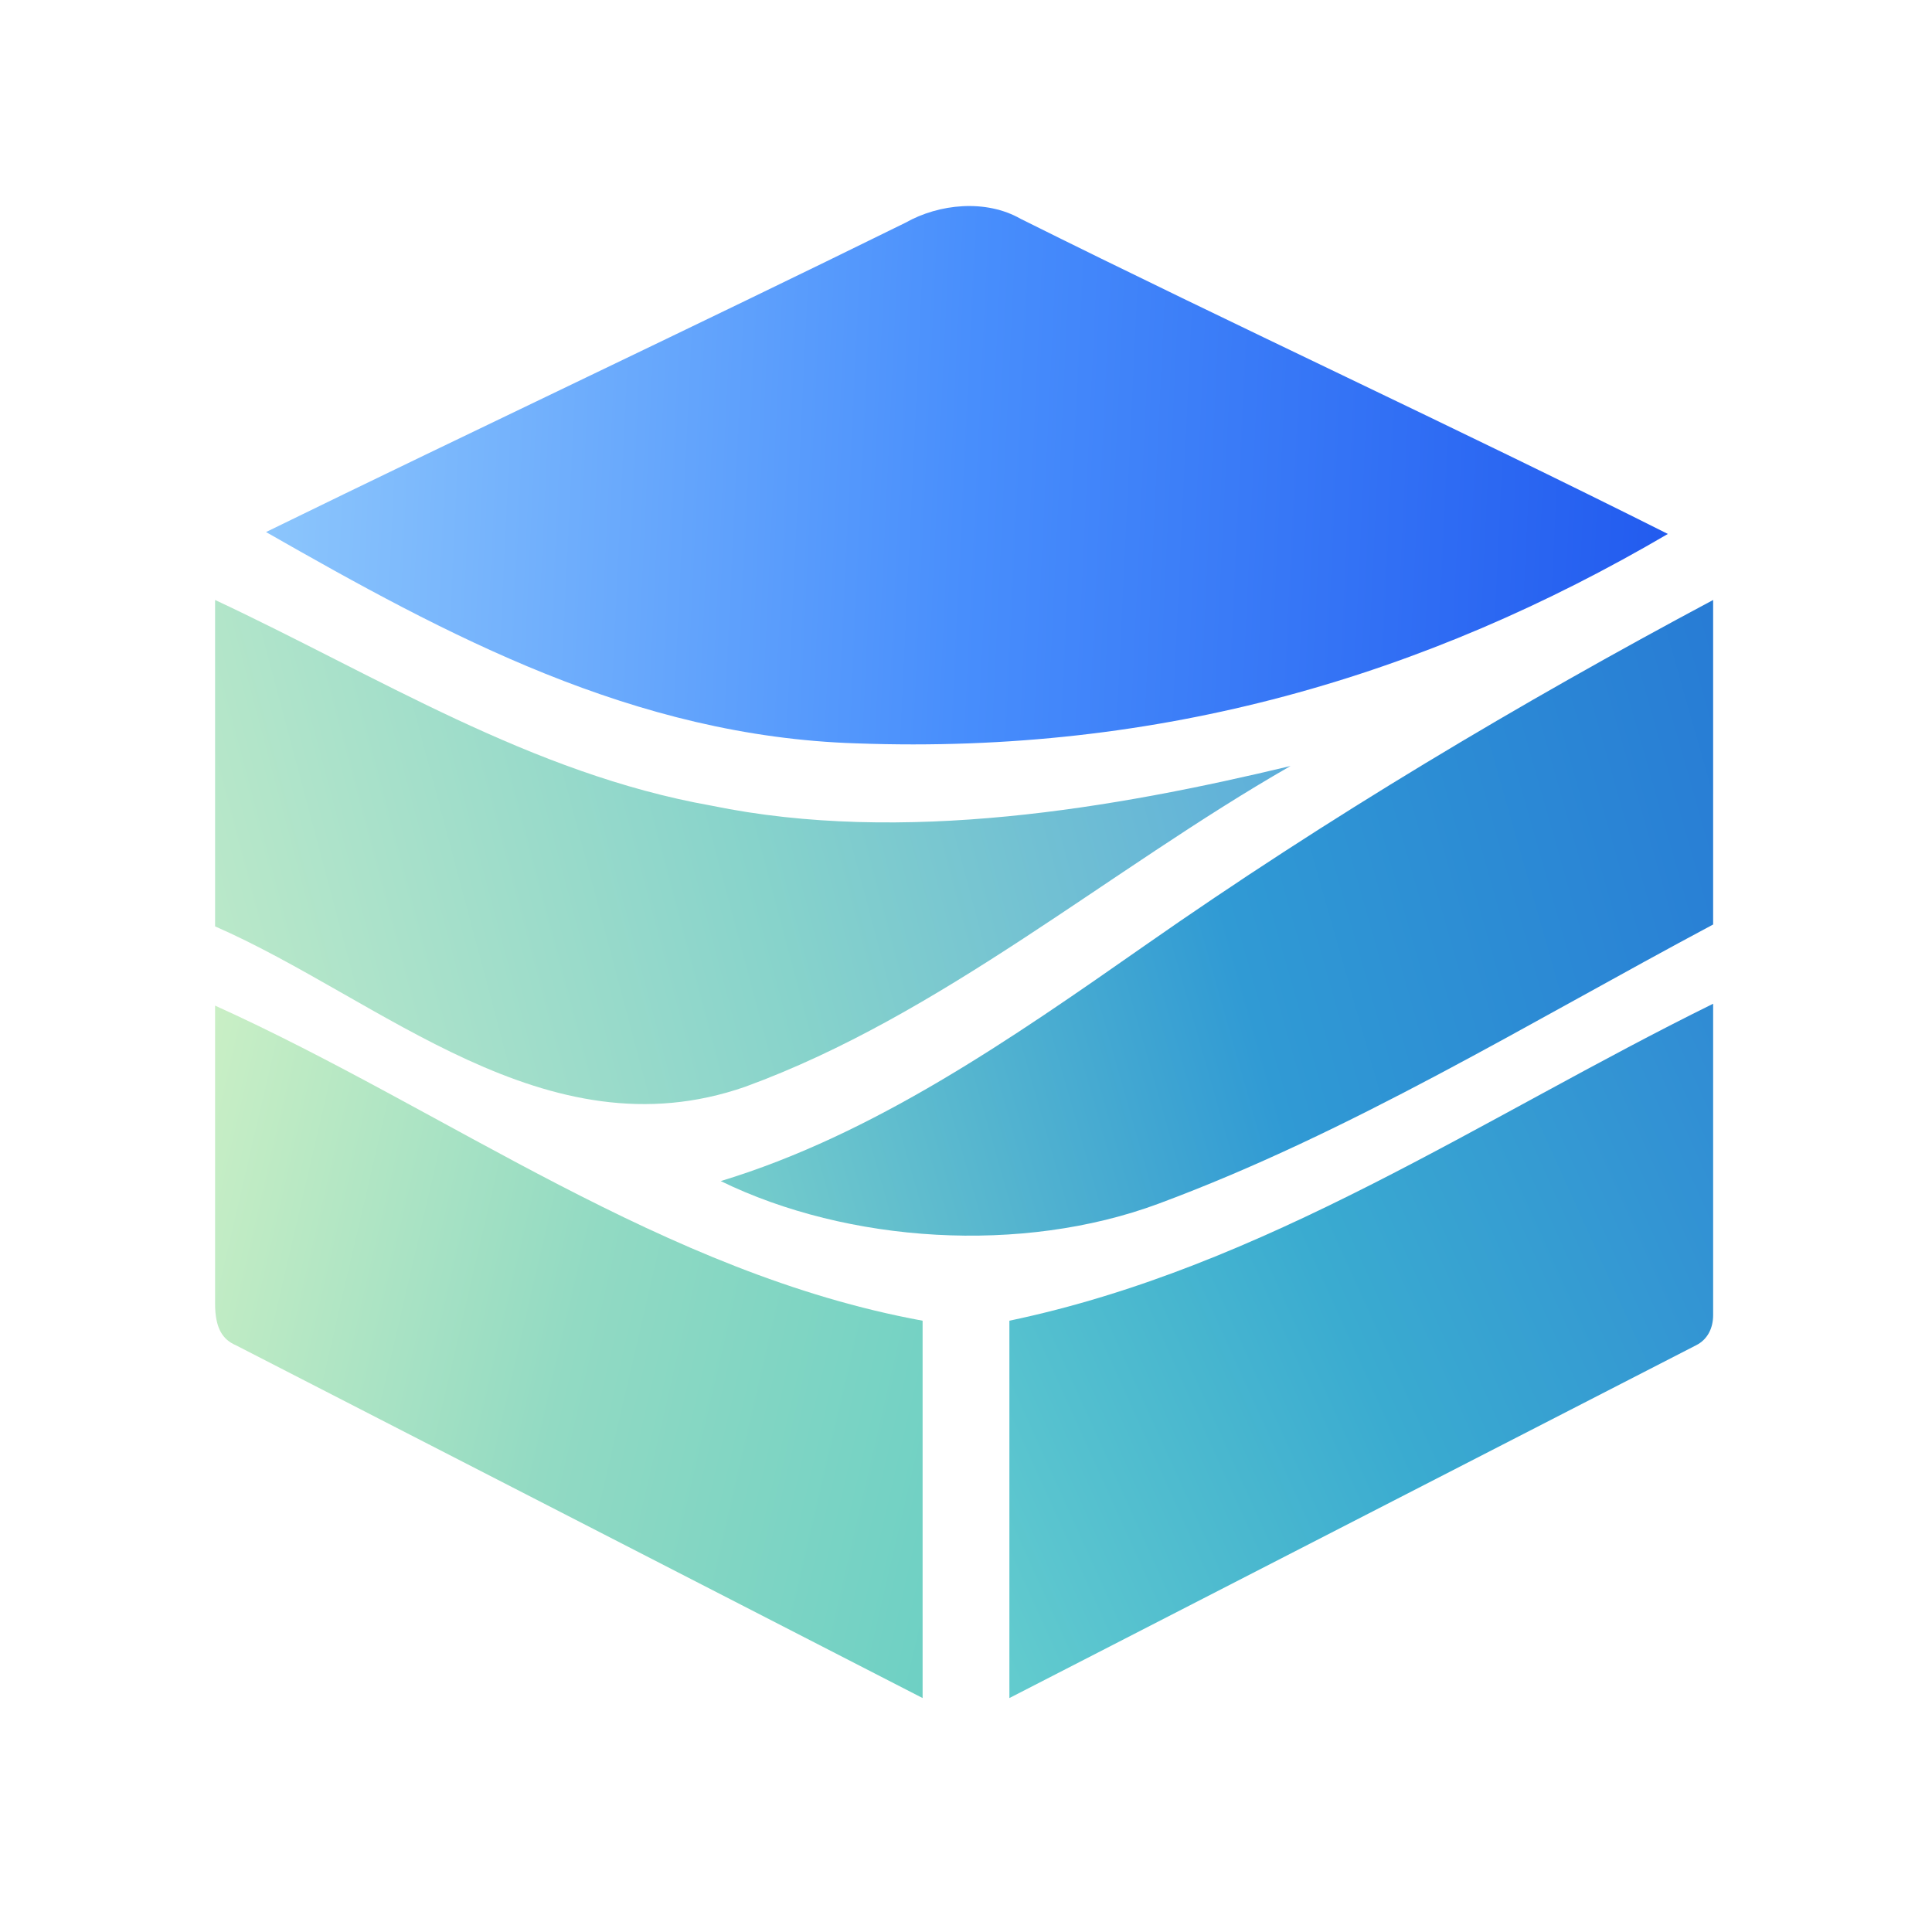
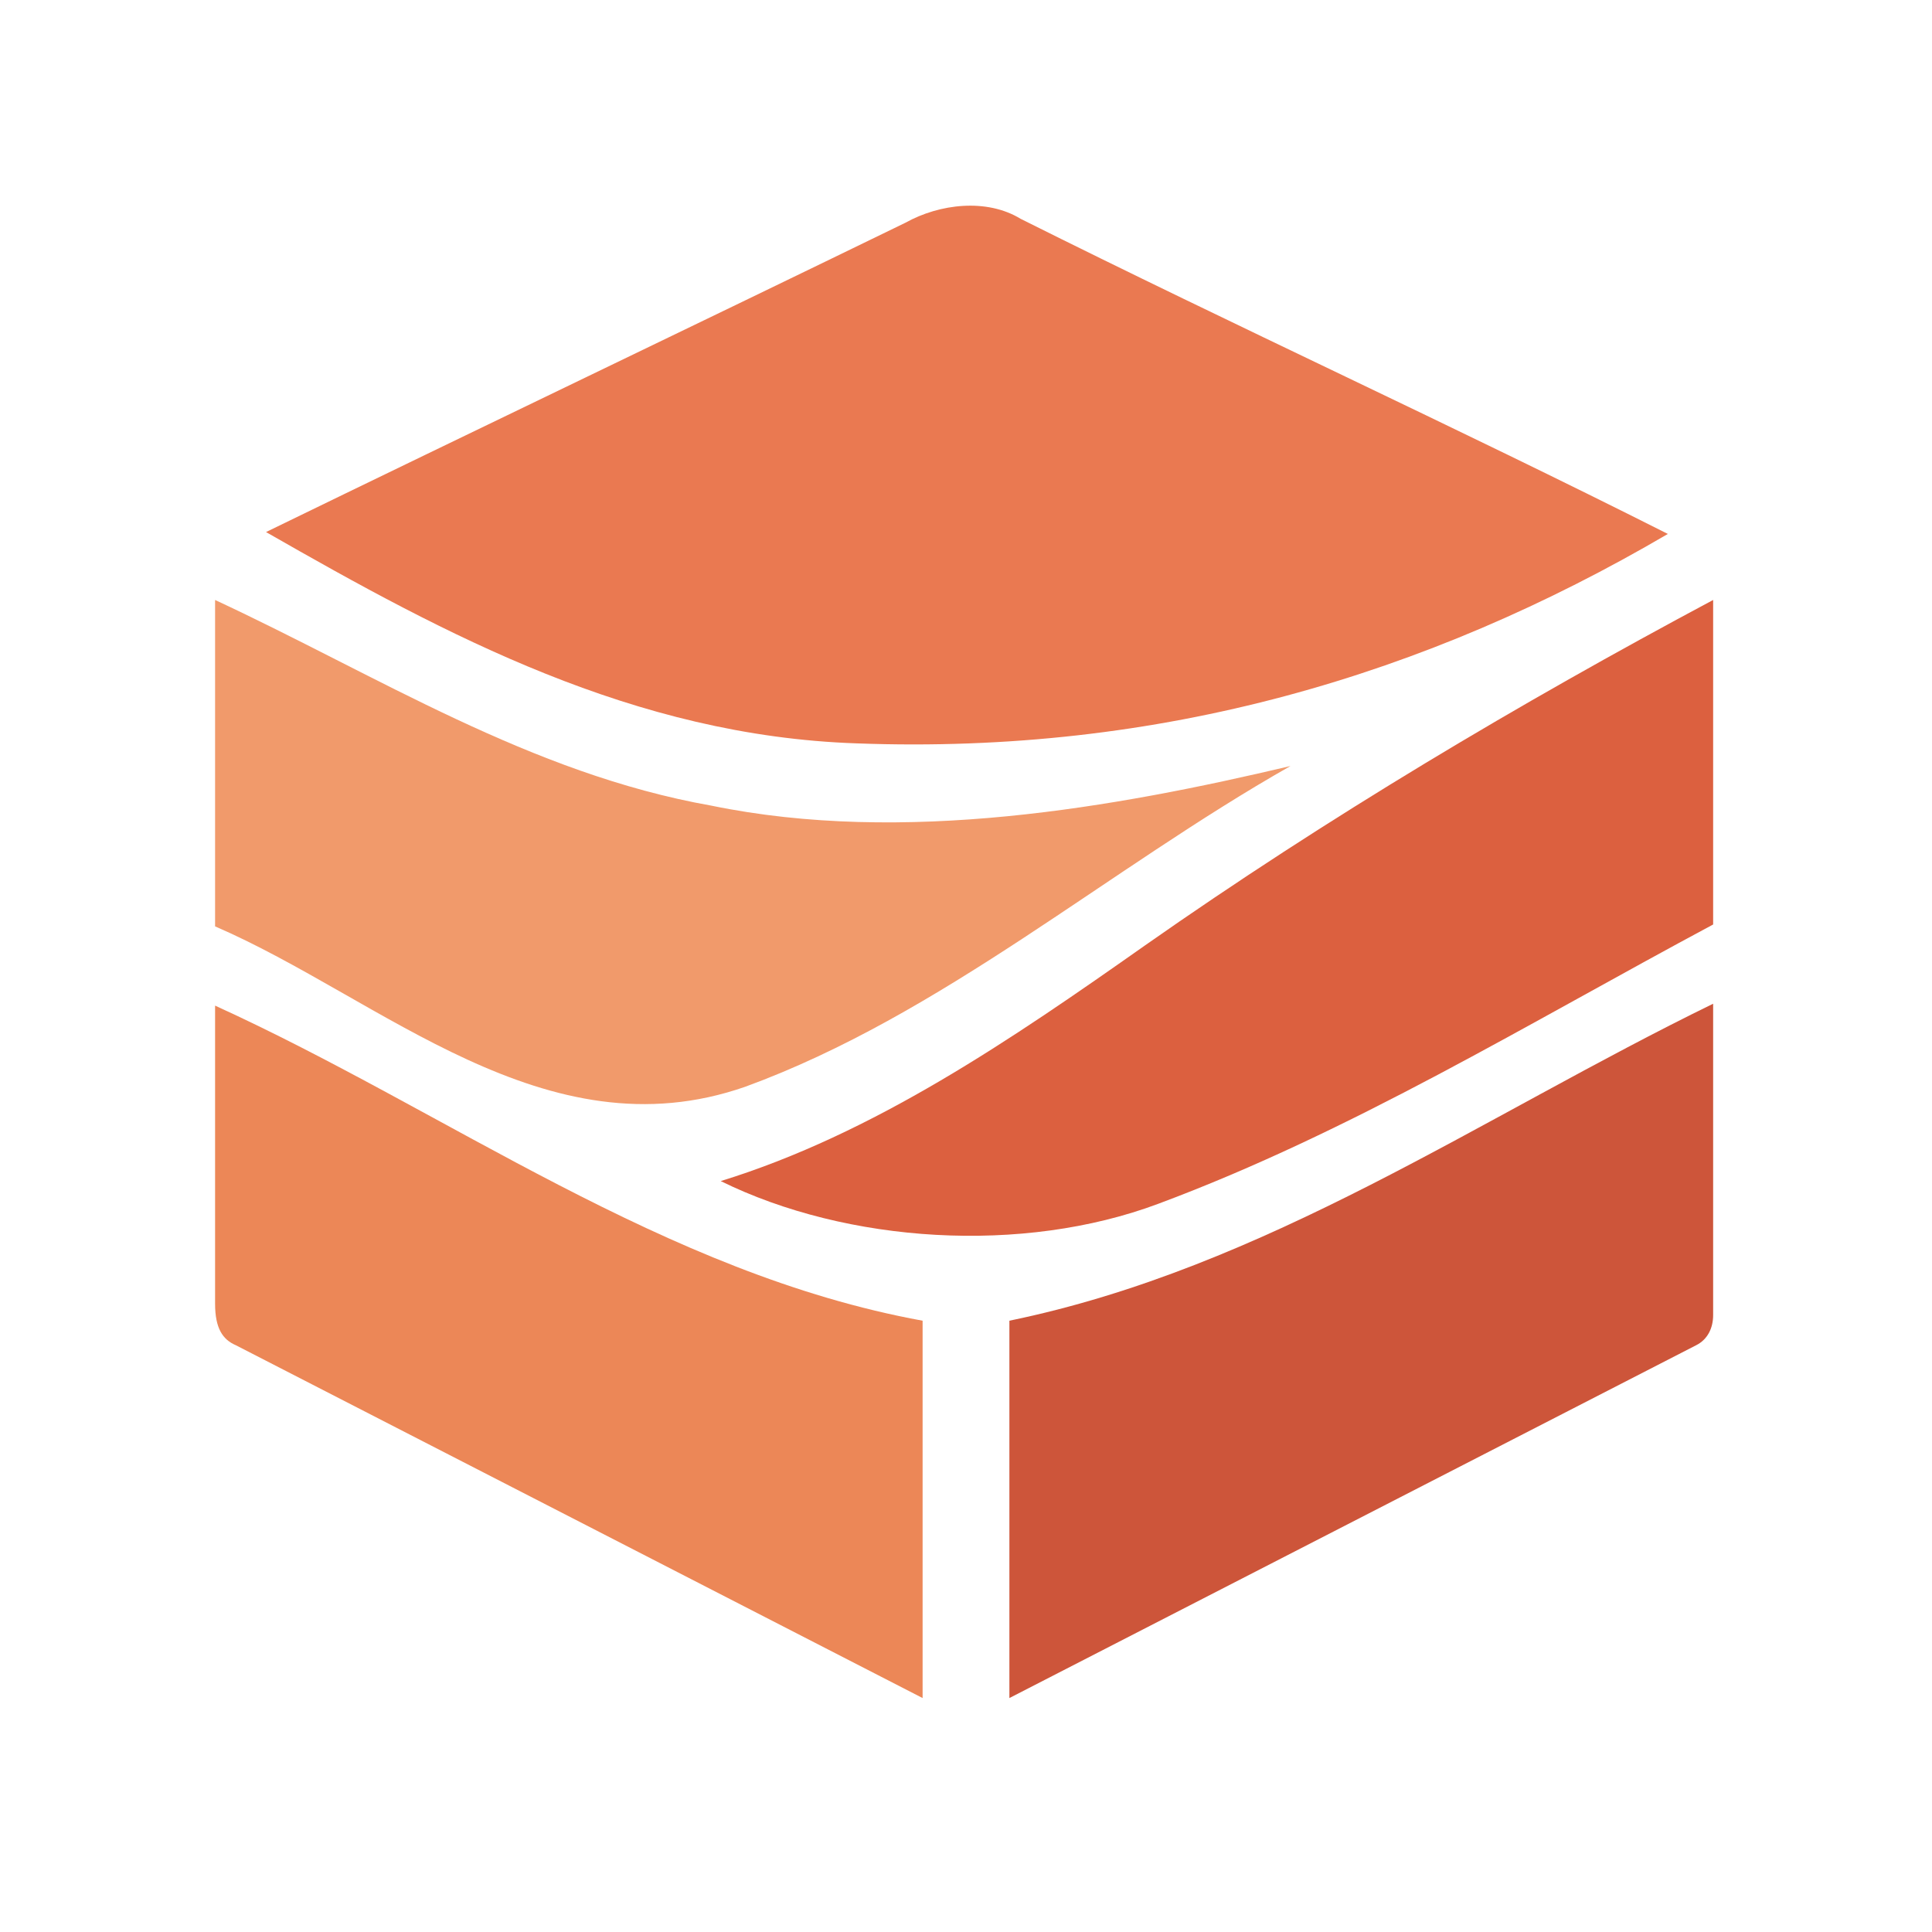
<svg xmlns="http://www.w3.org/2000/svg" viewBox="0 0 1024 1024" fill="none">
-   <defs>
-     <linearGradient id="grad-top" gradientUnits="userSpaceOnUse" x1="118.4" y1="251.8" x2="907.7" y2="289.2">
-       <stop offset="0%" stop-color="#90c9fc" />
-       <stop offset="50%" stop-color="#488efc" />
-       <stop offset="100%" stop-color="#2058ee" />
-     </linearGradient>
-     <linearGradient id="grad-upper-left" gradientUnits="userSpaceOnUse" x1="99.9" y1="530.2" x2="699.6" y2="370.4">
-       <stop offset="0%" stop-color="#beeac9" />
-       <stop offset="50%" stop-color="#87d3cb" />
-       <stop offset="100%" stop-color="#59abdc" />
-     </linearGradient>
-     <linearGradient id="grad-upper-right" gradientUnits="userSpaceOnUse" x1="353.7" y1="614.2" x2="968.4" y2="439.1">
-       <stop offset="0%" stop-color="#7dd2ca" />
-       <stop offset="50%" stop-color="#309ad4" />
-       <stop offset="100%" stop-color="#2779d5" />
-     </linearGradient>
-     <linearGradient id="grad-lower-left" gradientUnits="userSpaceOnUse" x1="60.7" y1="659.5" x2="543.2" y2="771.7">
-       <stop offset="0%" stop-color="#cff1c5" />
-       <stop offset="50%" stop-color="#92dac3" />
-       <stop offset="100%" stop-color="#6acfc4" />
-     </linearGradient>
-     <linearGradient id="grad-lower-right" gradientUnits="userSpaceOnUse" x1="475.4" y1="826.4" x2="967.7" y2="603.6">
-       <stop offset="0%" stop-color="#67cfce" />
-       <stop offset="50%" stop-color="#3aabd0" />
-       <stop offset="100%" stop-color="#2f88d5" />
-     </linearGradient>
-   </defs>
-   <g id="symbol">
-     <path id="surface-top" d="M 141 282          C 236.95 336.77 335.91 390.32 454 394          C 615.35 399.88 755.64 358.24 884 283          C 771.24 226.37 654.72 172.68 541 116          C 522.54 105.48 497.8 107.96 480 118          C 367.33 173.47 253.8 226.86 141 282 Z" fill="url(#grad-top)" />
-     <path id="surface-upper-left" d="M 114 318          L 114 491          C 201.9 529.43 289.21 612.86 395 576          C 499.06 538 587.18 461.49 684 406          C 591.17 428.26 478.65 447.94 377 427          C 281.33 409.98 200.04 358.26 114 318 Z" fill="url(#grad-upper-left)" />
-     <path id="surface-upper-right" d="M 908 318          C 805.14 372.9 704.39 432.9 607 501          C 535.62 550.91 462.9 601.45 382 626          C 449.44 658.92 541.63 664.88 614 638          C 715.73 600.29 809.23 542.69 908 490 Z" fill="url(#grad-upper-right)" />
-     <path id="surface-lower-left" d="M 114 533          C 237.32 588.74 351.62 674.86 489 700          L 489 900          L 125 713          C 118 710 114 704 114 691 Z" fill="url(#grad-lower-left)" />
-     <path id="surface-lower-right" d="M 908 532          L 908 697          C 908 704 905 710 899 713          L 535 900          L 535 700          C 670.76 671.58 785.49 592.41 908 532 Z" fill="url(#grad-lower-right)" />
+   <g>
+     <path class="top" d="M141 282c96 55 195 108 313 112 161 6 302-36 430-111-113-57-229-110-343-167-18-11-43-8-61 2-113 55-226 109-339 164Z" fill="#EA7951" />
+     <path class="left" d="M114 318v173c88 38 175 122 281 85 104-38 192-115 289-170-93 22-205 42-307 21-96-17-177-69-263-109Z" fill="#F19A6B" />
+     <path class="right" d="M908 318c-103 55-204 115-301 183-71 50-144 100-225 125 67 33 160 39 232 12 102-38 195-95 294-148V318Z" fill="#DC603F" />
+     <path class="bottom-left" d="M114 533c123 56 238 142 375 167v200L125 713c-7-3-11-9-11-22V533Z" fill="#EC8757" />
+     <path class="bottom-right" d="M908 532v165c0 7-3 13-9 16L535 900V700c136-28 250-108 373-168Z" fill="#CD553A" />
  </g>
</svg>
